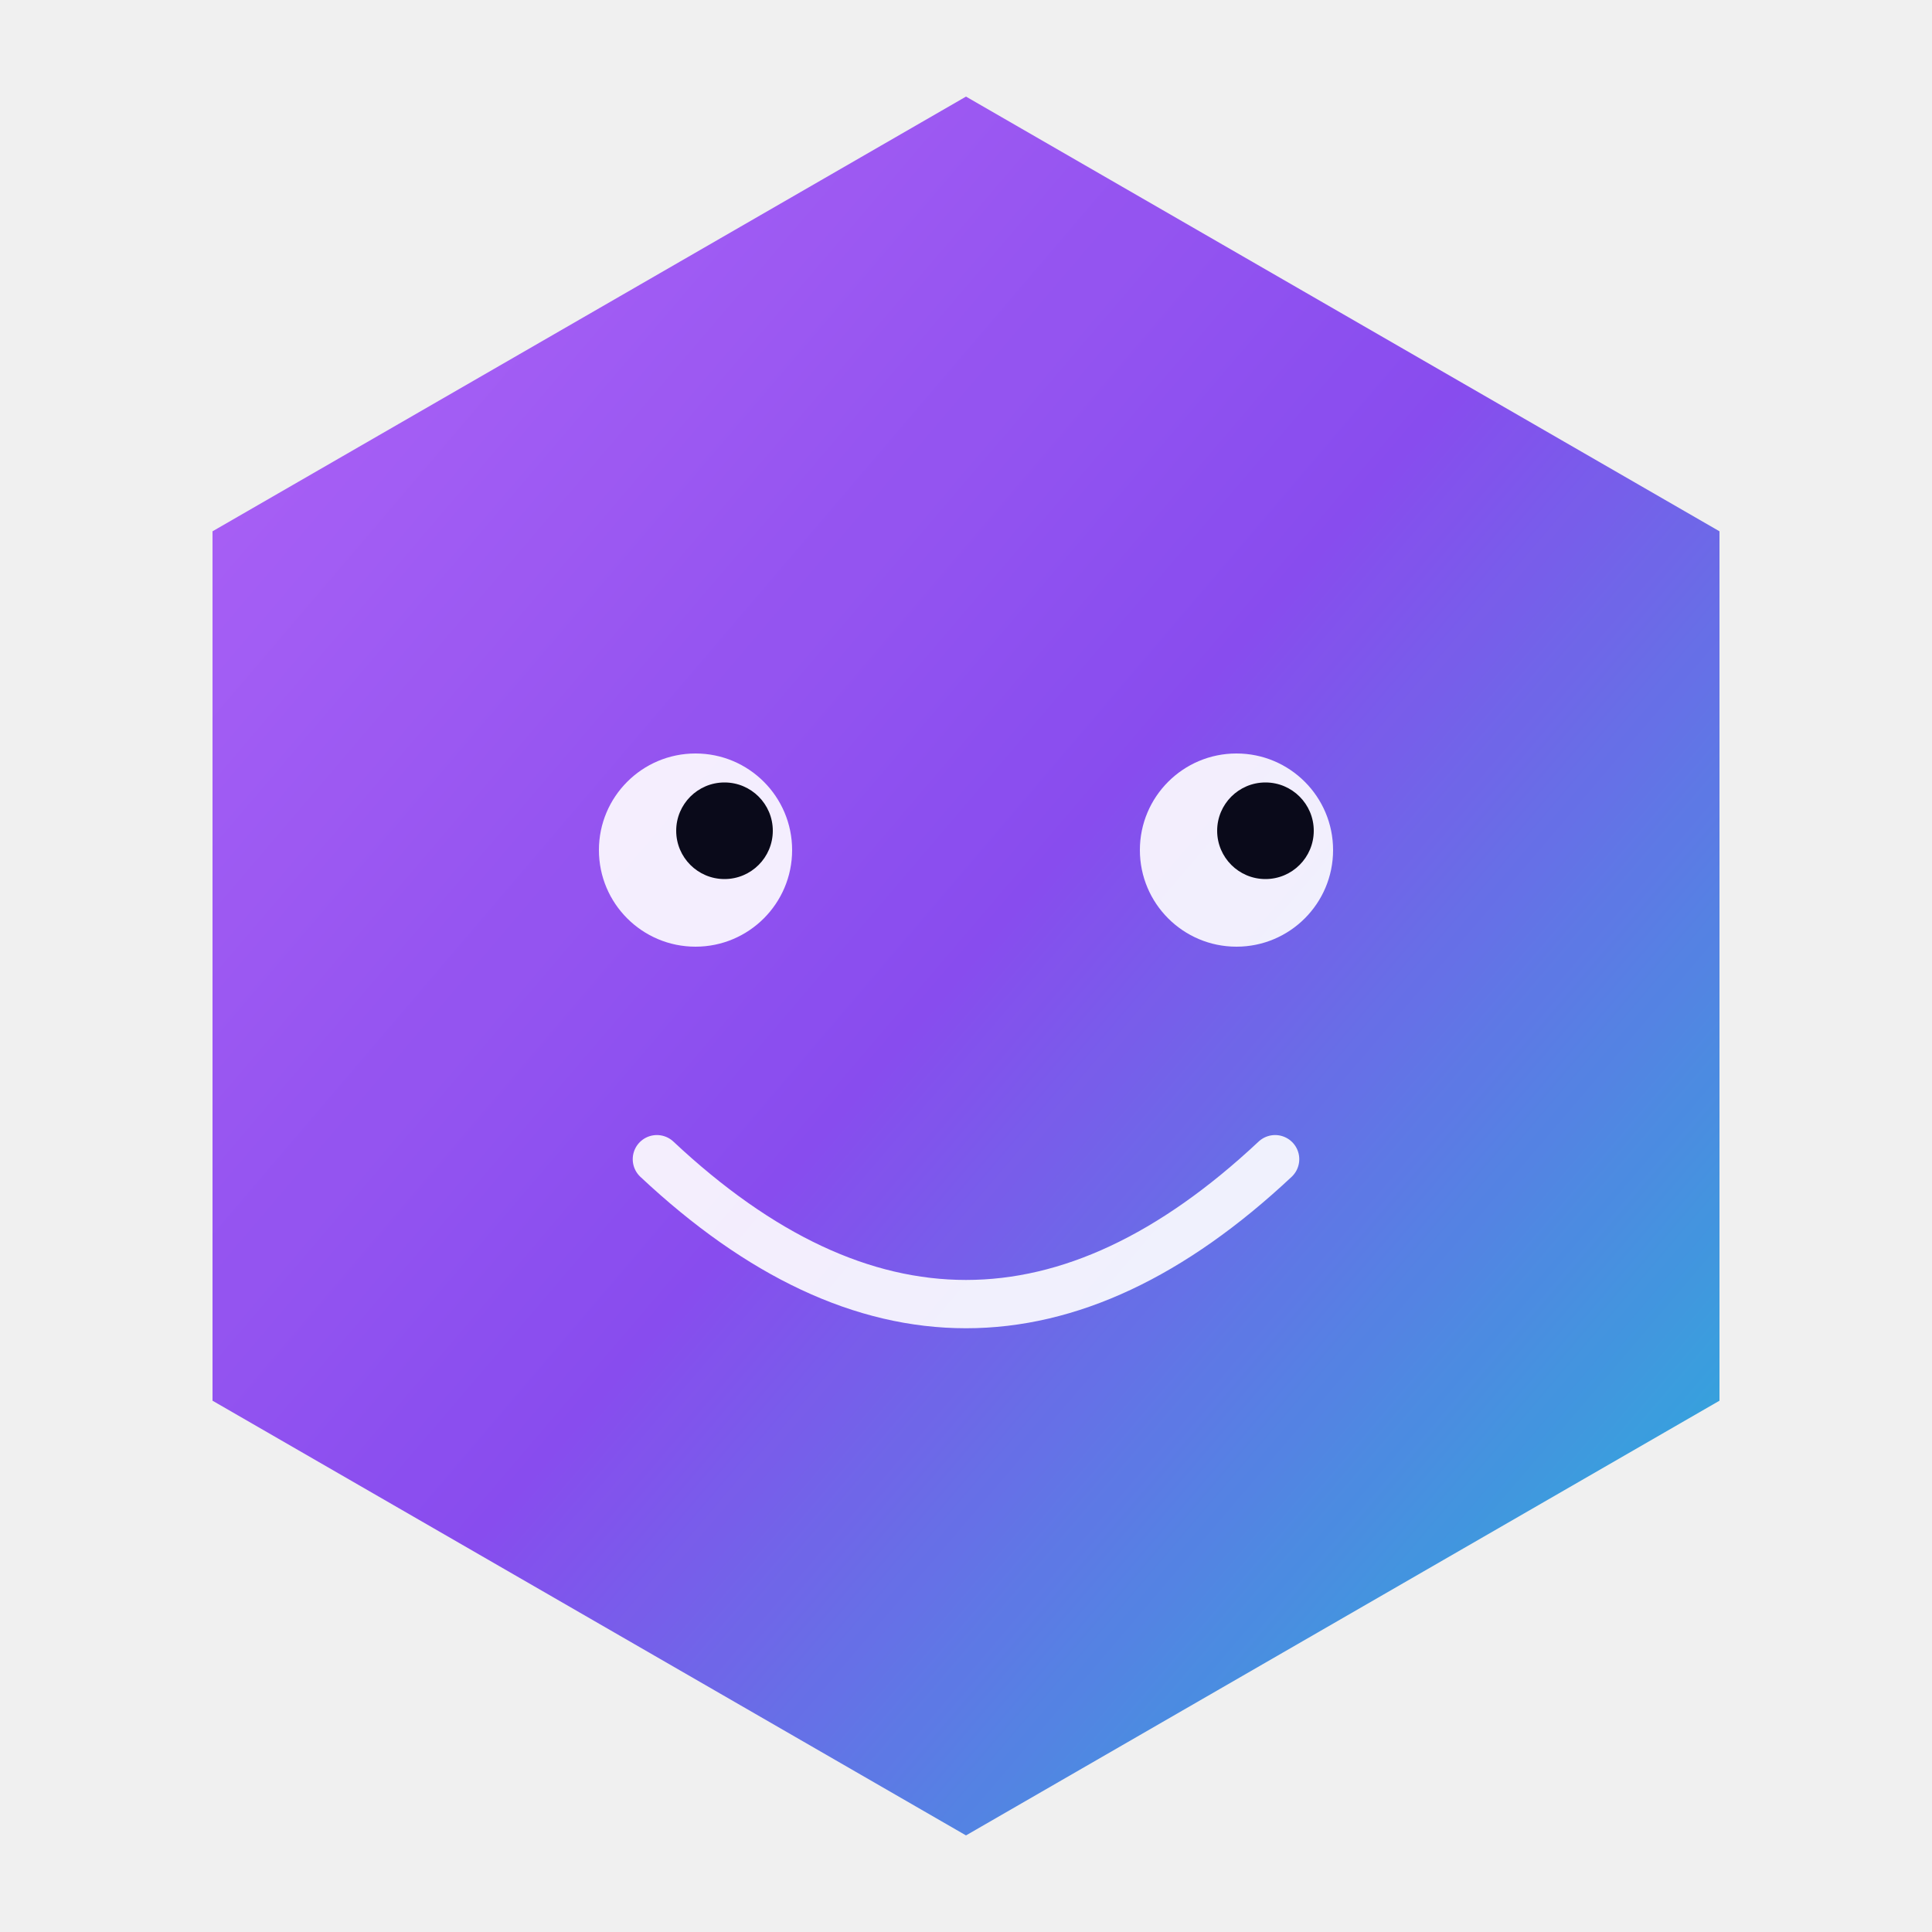
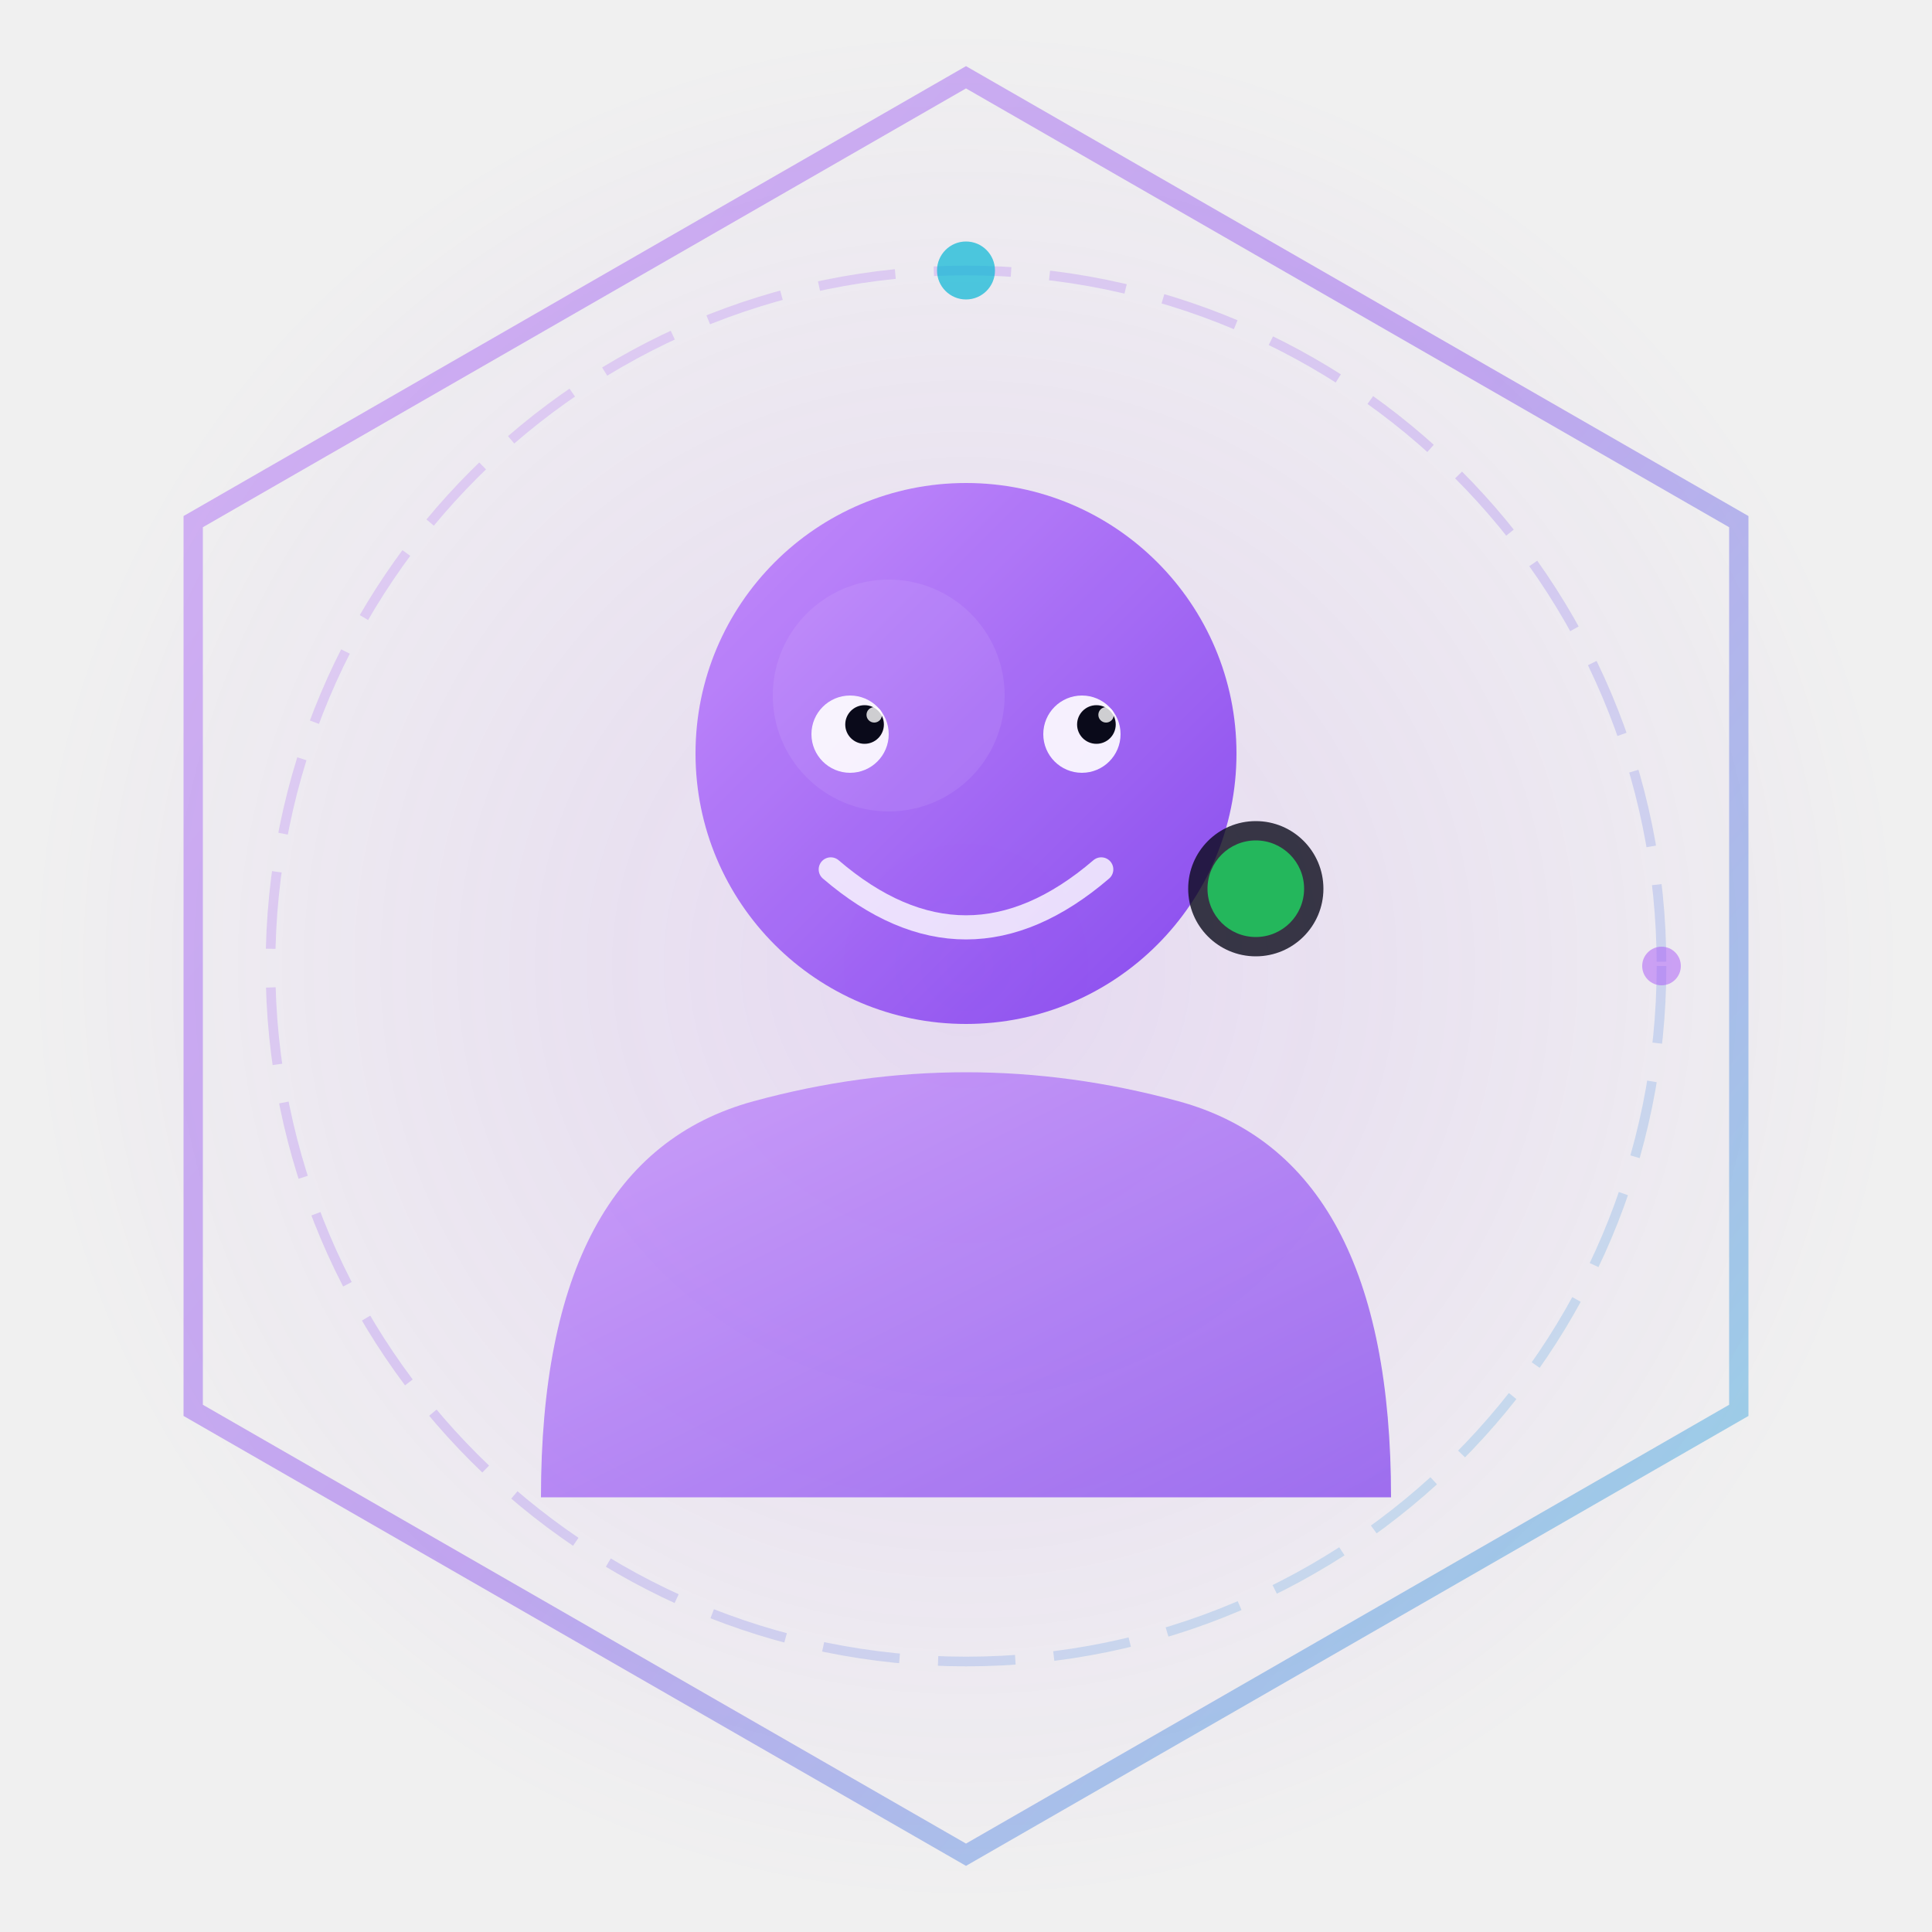
<svg xmlns="http://www.w3.org/2000/svg" viewBox="0 0 200 200" fill="none">
  <defs>
-     <linearGradient id="prof-grad" x1="0%" y1="0%" x2="100%" y2="100%">
+     <linearGradient id="prof-ring" x1="0%" y1="0%" x2="100%" y2="100%">
      <stop offset="0%" stop-color="#a855f7" />
      <stop offset="50%" stop-color="#7c3aed" />
      <stop offset="100%" stop-color="#06b6d4" />
    </linearGradient>
+     <linearGradient id="prof-body" x1="0%" y1="0%" x2="100%" y2="100%">
+       <stop offset="0%" stop-color="#c084fc" />
+       <stop offset="100%" stop-color="#7c3aed" />
+     </linearGradient>
+     <radialGradient id="prof-glow" cx="50%" cy="50%" r="50%">
+       <stop offset="0%" stop-color="#a855f7" stop-opacity="0.15" />
+       <stop offset="70%" stop-color="#a855f7" stop-opacity="0.05" />
+       <stop offset="100%" stop-color="#a855f7" stop-opacity="0" />
+     </radialGradient>
+     <linearGradient id="prof-accent" x1="0%" y1="0%" x2="100%" y2="100%">
+       <stop offset="0%" stop-color="#06b6d4" />
+       <stop offset="100%" stop-color="#a855f7" />
+     </linearGradient>
  </defs>
-   <polygon points="100,10 178,55 178,145 100,190 22,145 22,55" fill="url(#prof-grad)" opacity="0.9" />
-   <circle cx="72" cy="88" r="10" fill="white" opacity="0.9" />
-   <circle cx="128" cy="88" r="10" fill="white" opacity="0.9" />
-   <circle cx="75" cy="86" r="5" fill="#0a0a1a" />
-   <circle cx="131" cy="86" r="5" fill="#0a0a1a" />
-   <path d="M 68 120 Q 100 150 132 120" stroke="white" stroke-width="5" fill="none" stroke-linecap="round" opacity="0.9" />
+   <circle cx="100" cy="100" r="96" fill="url(#prof-glow)" />
+   <polygon points="100,8 180,54 180,146 100,192 20,146 20,54" fill="none" stroke="url(#prof-ring)" stroke-width="2" opacity="0.4">
+     <animateTransform attributeName="transform" type="rotate" from="0 100 100" to="360 100 100" dur="30s" repeatCount="indefinite" />
+   </polygon>
+   <circle cx="100" cy="100" r="72" fill="none" stroke="url(#prof-ring)" stroke-width="1" opacity="0.2" stroke-dasharray="8 4">
+     <animateTransform attributeName="transform" type="rotate" from="360 100 100" to="0 100 100" dur="20s" repeatCount="indefinite" />
+   </circle>
+   <circle cx="100" cy="28" r="3" fill="#06b6d4" opacity="0.7">
+     <animateTransform attributeName="transform" type="rotate" from="0 100 100" to="360 100 100" dur="8s" repeatCount="indefinite" />
+   </circle>
+   <circle cx="172" cy="100" r="2" fill="#a855f7" opacity="0.5">
+     <animateTransform attributeName="transform" type="rotate" from="0 100 100" to="-360 100 100" dur="12s" repeatCount="indefinite" />
+   </circle>
+   <circle cx="100" cy="78" r="28" fill="url(#prof-body)" opacity="0.9" />
+   <circle cx="92" cy="72" r="12" fill="white" opacity="0.08" />
+   <circle cx="88" cy="76" r="4" fill="white" opacity="0.9" />
+   <circle cx="112" cy="76" r="4" fill="white" opacity="0.9" />
+   <circle cx="89.5" cy="75" r="2" fill="#0a0a1a" />
+   <circle cx="113.5" cy="75" r="2" fill="#0a0a1a" />
+   <circle cx="90.5" cy="74" r="0.8" fill="white" opacity="0.8" />
+   <circle cx="114.5" cy="74" r="0.8" fill="white" opacity="0.8" />
+   <path d="M 86 90 Q 100 102 114 90" stroke="white" stroke-width="2.5" fill="none" stroke-linecap="round" opacity="0.8" />
+   <path d="M 56 155 Q 56 120 78 114 Q 100 108 122 114 Q 144 120 144 155" fill="url(#prof-body)" opacity="0.7" />
+   <circle cx="130" cy="92" r="7" fill="#0a0a1a" opacity="0.8" />
+   <circle cx="130" cy="92" r="5" fill="#22c55e" opacity="0.9">
+     <animate attributeName="opacity" values="0.9;0.5;0.9" dur="2s" repeatCount="indefinite" />
+   </circle>
+   <line x1="20" y1="20" x2="40" y2="20" stroke="url(#prof-accent)" stroke-width="1" opacity="0.3" />
+   <line x1="20" y1="20" x2="20" y2="40" stroke="url(#prof-accent)" stroke-width="1" opacity="0.3" />
+   <line x1="180" y1="180" x2="160" y2="180" stroke="url(#prof-accent)" stroke-width="1" opacity="0.3" />
+   <line x1="180" y1="180" x2="180" y2="160" stroke="url(#prof-accent)" stroke-width="1" opacity="0.3" />
</svg>
